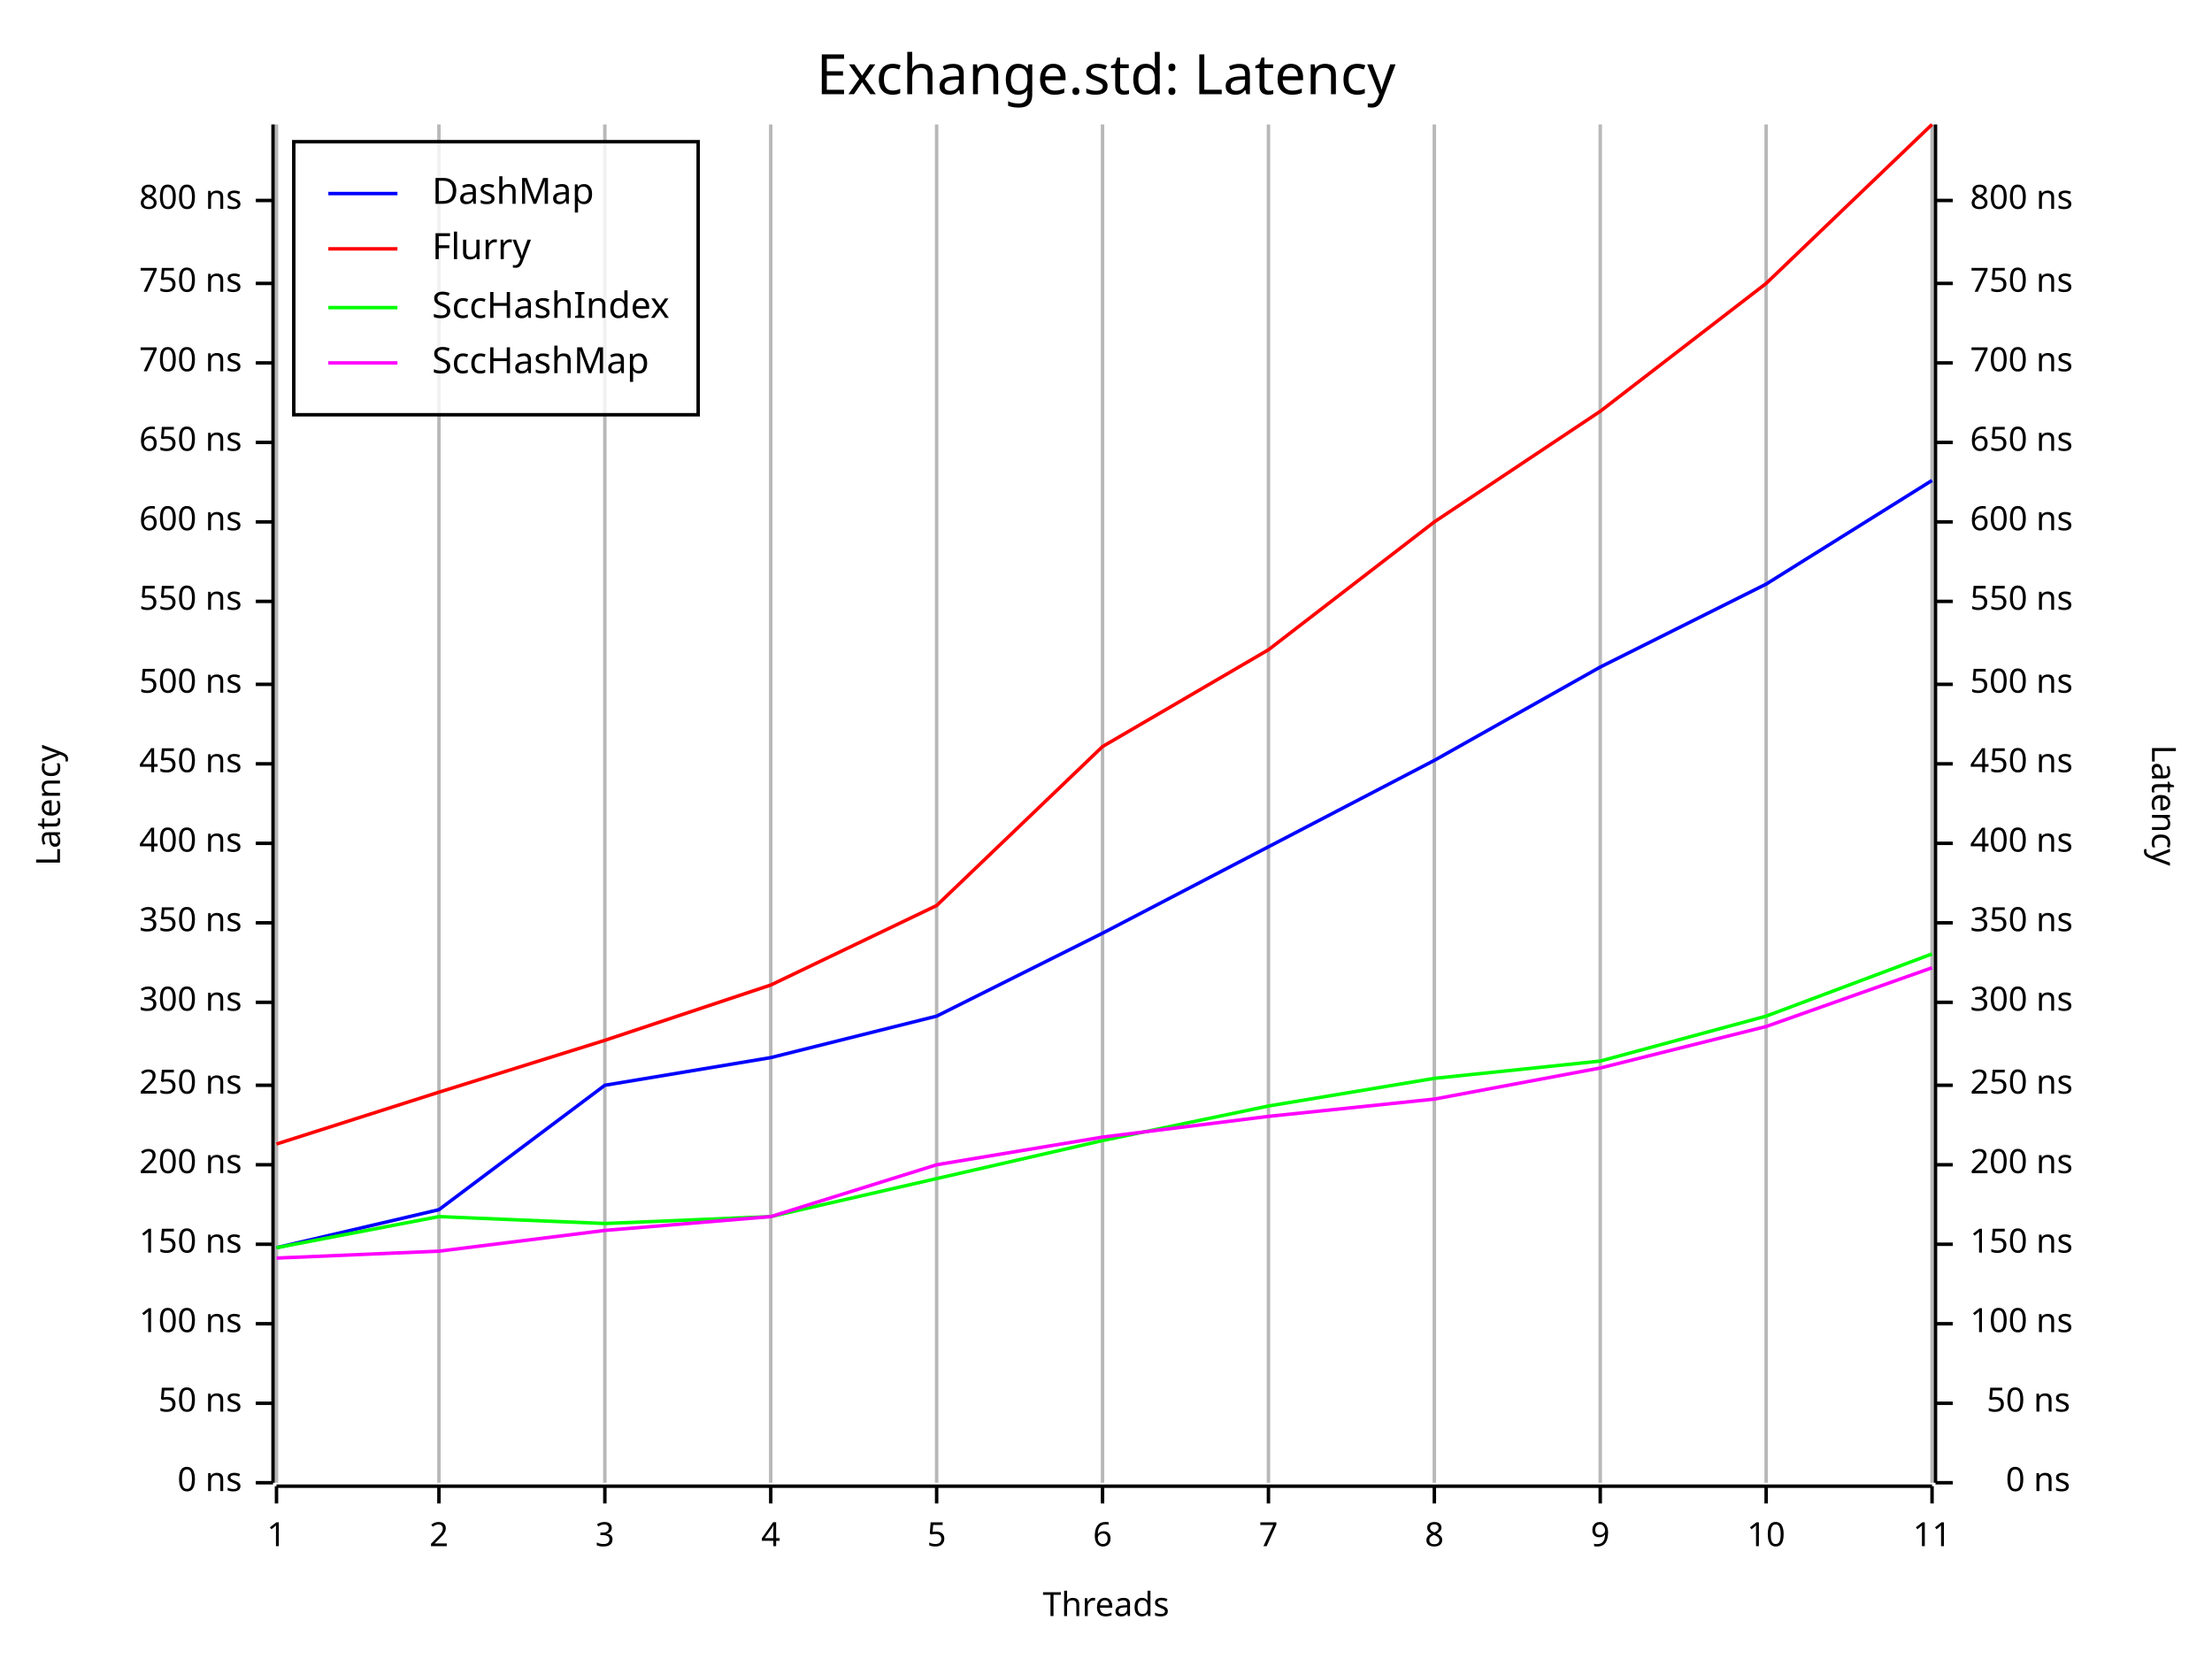
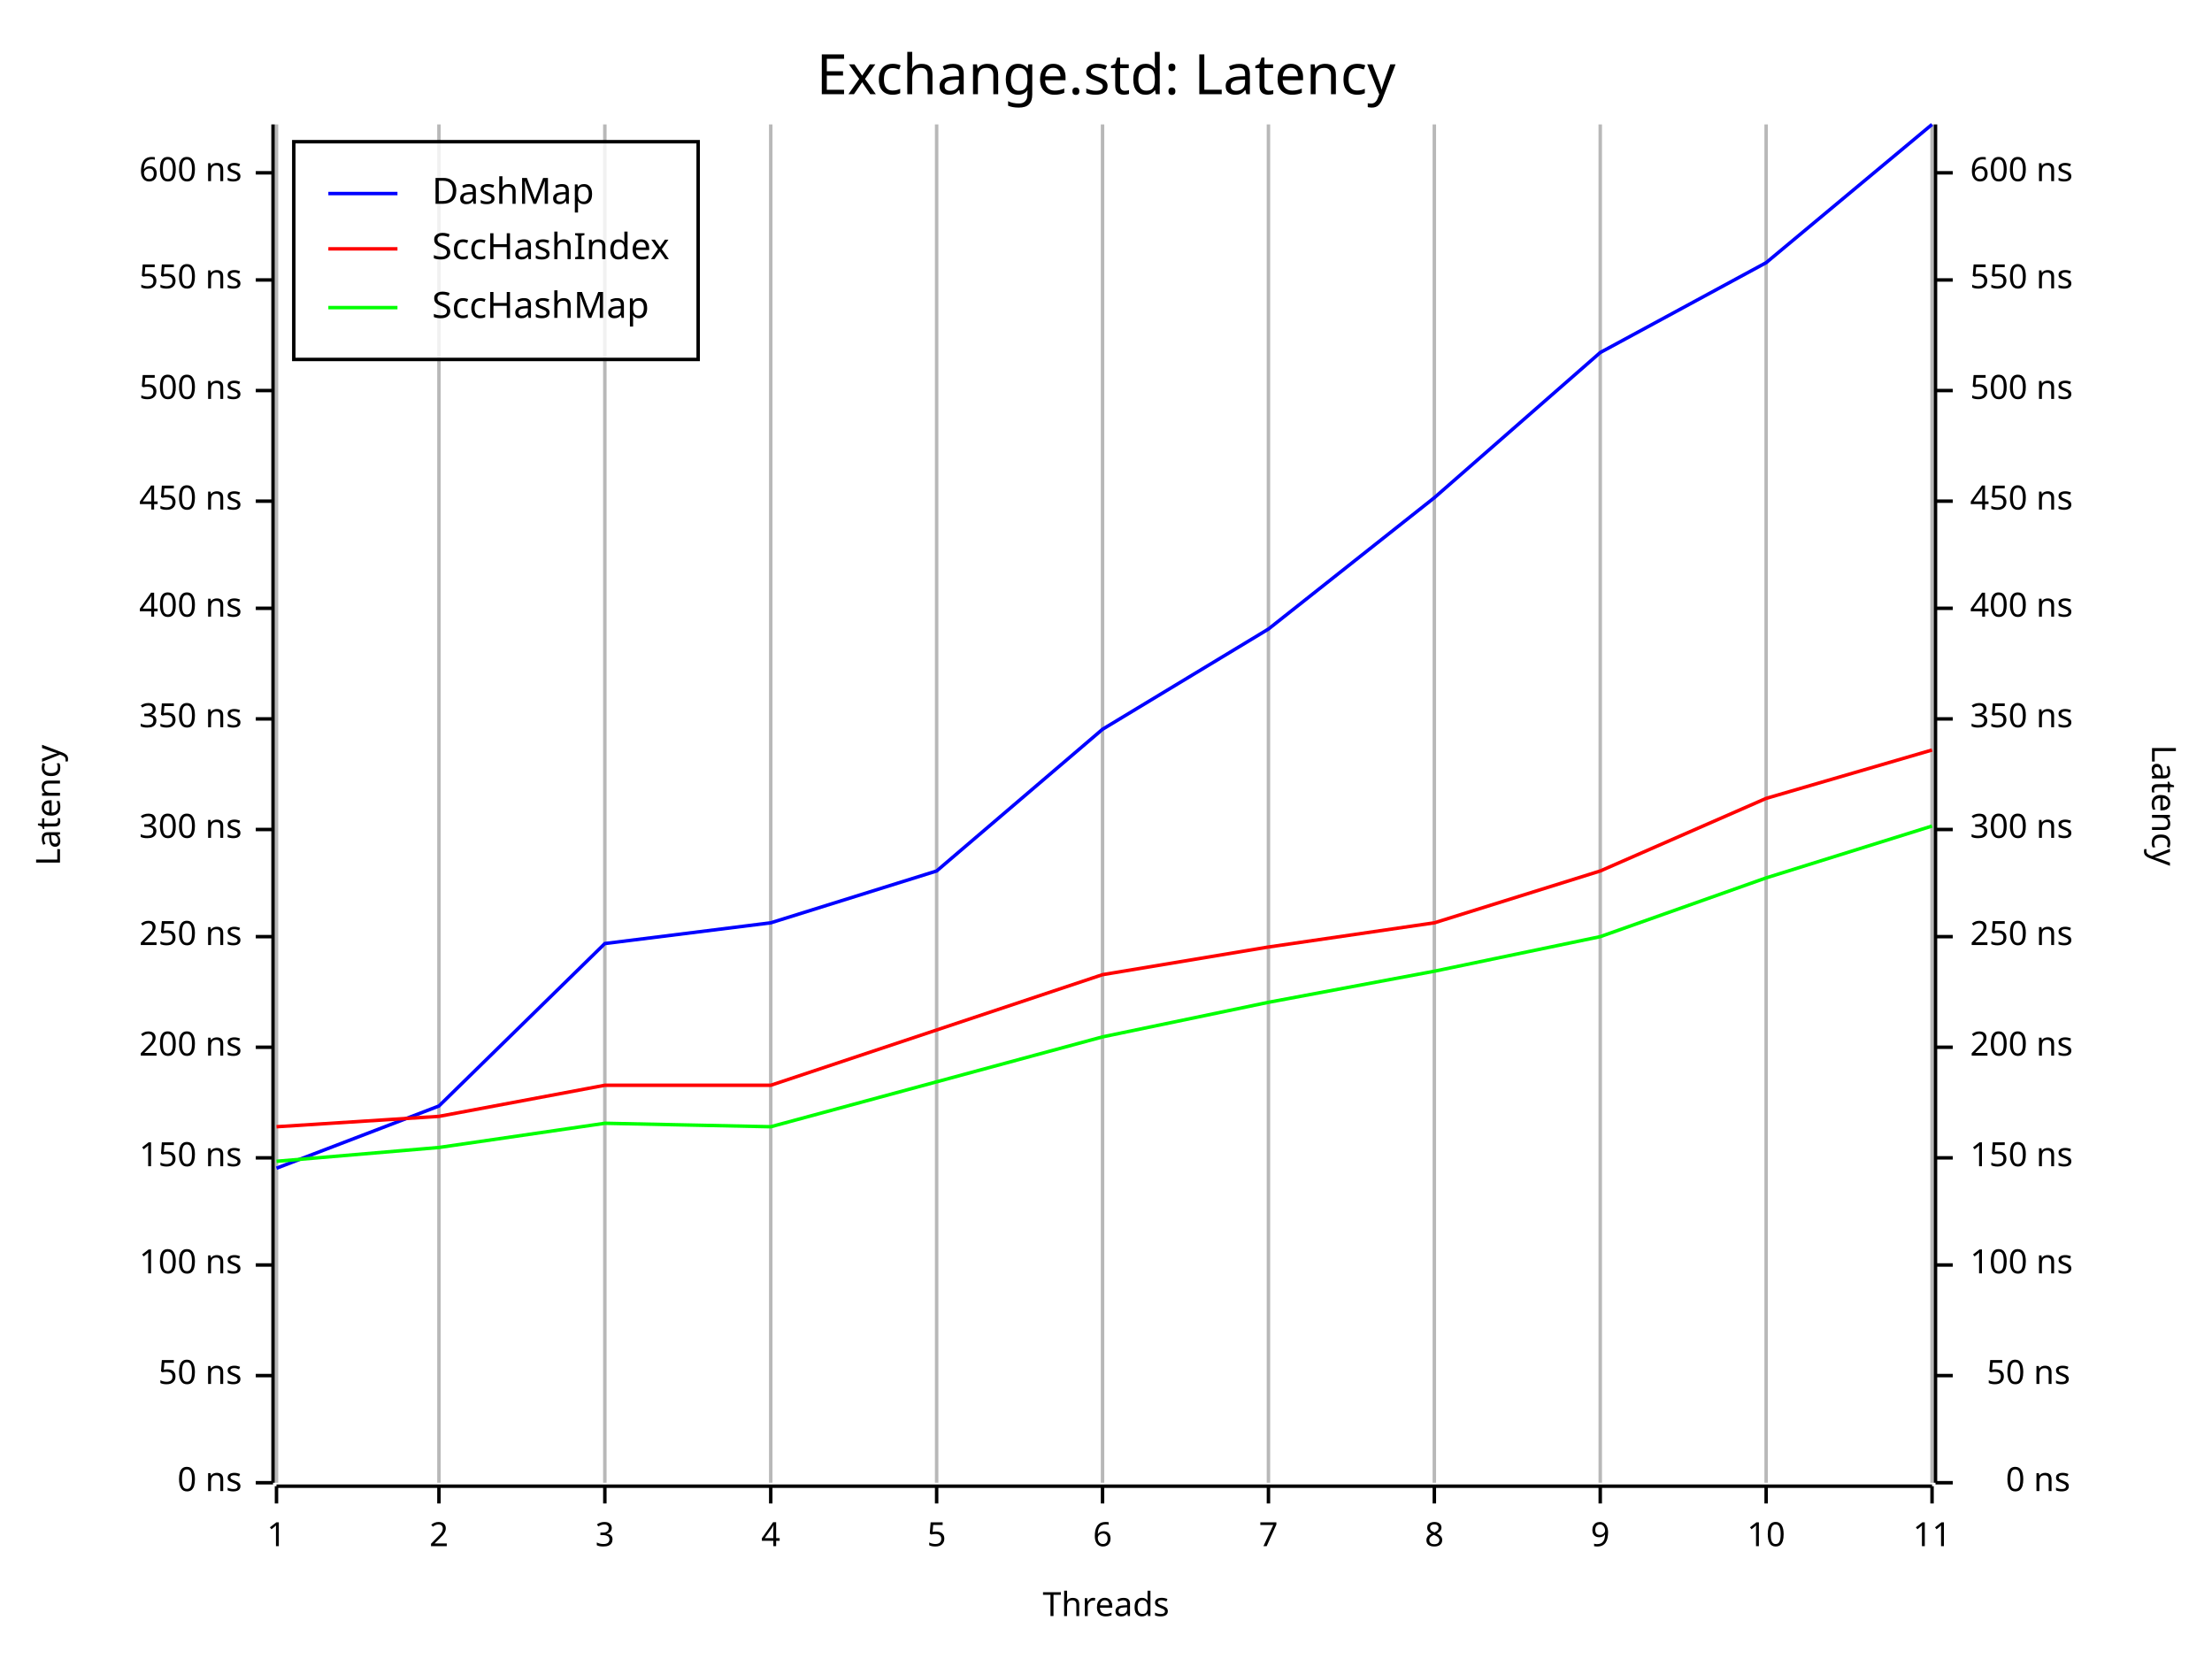
<svg xmlns="http://www.w3.org/2000/svg" width="640" height="480" viewBox="0 0 640 480">
  <rect x="0" y="0" width="640" height="480" opacity="1" fill="#FFFFFF" stroke="none" />
  <text x="320" y="15" dy="0.76em" text-anchor="middle" font-family="Fira Code" font-size="16.129" opacity="1" fill="#000000">
Exchange.std: Latency
</text>
  <line opacity="0.1" stroke="#000000" stroke-width="1" x1="80" y1="429" x2="80" y2="36" />
  <line opacity="0.1" stroke="#000000" stroke-width="1" x1="127" y1="429" x2="127" y2="36" />
  <line opacity="0.1" stroke="#000000" stroke-width="1" x1="175" y1="429" x2="175" y2="36" />
  <line opacity="0.1" stroke="#000000" stroke-width="1" x1="223" y1="429" x2="223" y2="36" />
  <line opacity="0.1" stroke="#000000" stroke-width="1" x1="271" y1="429" x2="271" y2="36" />
  <line opacity="0.1" stroke="#000000" stroke-width="1" x1="319" y1="429" x2="319" y2="36" />
  <line opacity="0.1" stroke="#000000" stroke-width="1" x1="367" y1="429" x2="367" y2="36" />
  <line opacity="0.1" stroke="#000000" stroke-width="1" x1="415" y1="429" x2="415" y2="36" />
  <line opacity="0.1" stroke="#000000" stroke-width="1" x1="463" y1="429" x2="463" y2="36" />
  <line opacity="0.1" stroke="#000000" stroke-width="1" x1="511" y1="429" x2="511" y2="36" />
  <line opacity="0.1" stroke="#000000" stroke-width="1" x1="559" y1="429" x2="559" y2="36" />
  <text x="10" y="233" dy="0.76em" text-anchor="middle" font-family="sans-serif" font-size="9.677" opacity="1" fill="#000000" transform="rotate(270, 10, 233)">
Latency
</text>
  <text x="320" y="470" dy="-0.5ex" text-anchor="middle" font-family="sans-serif" font-size="9.677" opacity="1" fill="#000000">
Threads
</text>
  <text x="630" y="233" dy="0.76em" text-anchor="middle" font-family="sans-serif" font-size="9.677" opacity="1" fill="#000000" transform="rotate(90, 630, 233)">
Latency
</text>
  <line opacity="0.2" stroke="#000000" stroke-width="1" x1="80" y1="429" x2="80" y2="36" />
  <line opacity="0.2" stroke="#000000" stroke-width="1" x1="127" y1="429" x2="127" y2="36" />
  <line opacity="0.2" stroke="#000000" stroke-width="1" x1="175" y1="429" x2="175" y2="36" />
  <line opacity="0.2" stroke="#000000" stroke-width="1" x1="223" y1="429" x2="223" y2="36" />
  <line opacity="0.2" stroke="#000000" stroke-width="1" x1="271" y1="429" x2="271" y2="36" />
  <line opacity="0.2" stroke="#000000" stroke-width="1" x1="319" y1="429" x2="319" y2="36" />
  <line opacity="0.2" stroke="#000000" stroke-width="1" x1="367" y1="429" x2="367" y2="36" />
  <line opacity="0.2" stroke="#000000" stroke-width="1" x1="415" y1="429" x2="415" y2="36" />
  <line opacity="0.2" stroke="#000000" stroke-width="1" x1="463" y1="429" x2="463" y2="36" />
  <line opacity="0.2" stroke="#000000" stroke-width="1" x1="511" y1="429" x2="511" y2="36" />
  <line opacity="0.2" stroke="#000000" stroke-width="1" x1="559" y1="429" x2="559" y2="36" />
  <polyline fill="none" opacity="1" stroke="#000000" stroke-width="1" points="79,36 79,429 " />
  <text x="70" y="429" dy="0.5ex" text-anchor="end" font-family="sans-serif" font-size="9.677" opacity="1" fill="#000000">
0 ns
</text>
  <polyline fill="none" opacity="1" stroke="#000000" stroke-width="1" points="74,429 79,429 " />
-   <text x="70" y="406" dy="0.5ex" text-anchor="end" font-family="sans-serif" font-size="9.677" opacity="1" fill="#000000">
+   <text x="70" y="398" dy="0.5ex" text-anchor="end" font-family="sans-serif" font-size="9.677" opacity="1" fill="#000000">
50 ns
</text>
-   <polyline fill="none" opacity="1" stroke="#000000" stroke-width="1" points="74,406 79,406 " />
-   <text x="70" y="383" dy="0.5ex" text-anchor="end" font-family="sans-serif" font-size="9.677" opacity="1" fill="#000000">
+   <polyline fill="none" opacity="1" stroke="#000000" stroke-width="1" points="74,398 79,398 " />
+   <text x="70" y="366" dy="0.5ex" text-anchor="end" font-family="sans-serif" font-size="9.677" opacity="1" fill="#000000">
100 ns
</text>
-   <polyline fill="none" opacity="1" stroke="#000000" stroke-width="1" points="74,383 79,383 " />
-   <text x="70" y="360" dy="0.5ex" text-anchor="end" font-family="sans-serif" font-size="9.677" opacity="1" fill="#000000">
+   <polyline fill="none" opacity="1" stroke="#000000" stroke-width="1" points="74,366 79,366 " />
+   <text x="70" y="335" dy="0.5ex" text-anchor="end" font-family="sans-serif" font-size="9.677" opacity="1" fill="#000000">
150 ns
</text>
-   <polyline fill="none" opacity="1" stroke="#000000" stroke-width="1" points="74,360 79,360 " />
-   <text x="70" y="337" dy="0.5ex" text-anchor="end" font-family="sans-serif" font-size="9.677" opacity="1" fill="#000000">
+   <polyline fill="none" opacity="1" stroke="#000000" stroke-width="1" points="74,335 79,335 " />
+   <text x="70" y="303" dy="0.5ex" text-anchor="end" font-family="sans-serif" font-size="9.677" opacity="1" fill="#000000">
200 ns
</text>
-   <polyline fill="none" opacity="1" stroke="#000000" stroke-width="1" points="74,337 79,337 " />
-   <text x="70" y="314" dy="0.5ex" text-anchor="end" font-family="sans-serif" font-size="9.677" opacity="1" fill="#000000">
+   <polyline fill="none" opacity="1" stroke="#000000" stroke-width="1" points="74,303 79,303 " />
+   <text x="70" y="271" dy="0.5ex" text-anchor="end" font-family="sans-serif" font-size="9.677" opacity="1" fill="#000000">
250 ns
</text>
-   <polyline fill="none" opacity="1" stroke="#000000" stroke-width="1" points="74,314 79,314 " />
-   <text x="70" y="290" dy="0.5ex" text-anchor="end" font-family="sans-serif" font-size="9.677" opacity="1" fill="#000000">
+   <polyline fill="none" opacity="1" stroke="#000000" stroke-width="1" points="74,271 79,271 " />
+   <text x="70" y="240" dy="0.5ex" text-anchor="end" font-family="sans-serif" font-size="9.677" opacity="1" fill="#000000">
300 ns
</text>
-   <polyline fill="none" opacity="1" stroke="#000000" stroke-width="1" points="74,290 79,290 " />
-   <text x="70" y="267" dy="0.5ex" text-anchor="end" font-family="sans-serif" font-size="9.677" opacity="1" fill="#000000">
+   <polyline fill="none" opacity="1" stroke="#000000" stroke-width="1" points="74,240 79,240 " />
+   <text x="70" y="208" dy="0.5ex" text-anchor="end" font-family="sans-serif" font-size="9.677" opacity="1" fill="#000000">
350 ns
</text>
-   <polyline fill="none" opacity="1" stroke="#000000" stroke-width="1" points="74,267 79,267 " />
-   <text x="70" y="244" dy="0.5ex" text-anchor="end" font-family="sans-serif" font-size="9.677" opacity="1" fill="#000000">
+   <polyline fill="none" opacity="1" stroke="#000000" stroke-width="1" points="74,208 79,208 " />
+   <text x="70" y="176" dy="0.5ex" text-anchor="end" font-family="sans-serif" font-size="9.677" opacity="1" fill="#000000">
400 ns
</text>
-   <polyline fill="none" opacity="1" stroke="#000000" stroke-width="1" points="74,244 79,244 " />
-   <text x="70" y="221" dy="0.5ex" text-anchor="end" font-family="sans-serif" font-size="9.677" opacity="1" fill="#000000">
+   <polyline fill="none" opacity="1" stroke="#000000" stroke-width="1" points="74,176 79,176 " />
+   <text x="70" y="145" dy="0.5ex" text-anchor="end" font-family="sans-serif" font-size="9.677" opacity="1" fill="#000000">
450 ns
</text>
-   <polyline fill="none" opacity="1" stroke="#000000" stroke-width="1" points="74,221 79,221 " />
-   <text x="70" y="198" dy="0.5ex" text-anchor="end" font-family="sans-serif" font-size="9.677" opacity="1" fill="#000000">
+   <polyline fill="none" opacity="1" stroke="#000000" stroke-width="1" points="74,145 79,145 " />
+   <text x="70" y="113" dy="0.5ex" text-anchor="end" font-family="sans-serif" font-size="9.677" opacity="1" fill="#000000">
500 ns
</text>
-   <polyline fill="none" opacity="1" stroke="#000000" stroke-width="1" points="74,198 79,198 " />
-   <text x="70" y="174" dy="0.5ex" text-anchor="end" font-family="sans-serif" font-size="9.677" opacity="1" fill="#000000">
+   <polyline fill="none" opacity="1" stroke="#000000" stroke-width="1" points="74,113 79,113 " />
+   <text x="70" y="81" dy="0.5ex" text-anchor="end" font-family="sans-serif" font-size="9.677" opacity="1" fill="#000000">
550 ns
</text>
-   <polyline fill="none" opacity="1" stroke="#000000" stroke-width="1" points="74,174 79,174 " />
-   <text x="70" y="151" dy="0.5ex" text-anchor="end" font-family="sans-serif" font-size="9.677" opacity="1" fill="#000000">
+   <polyline fill="none" opacity="1" stroke="#000000" stroke-width="1" points="74,81 79,81 " />
+   <text x="70" y="50" dy="0.5ex" text-anchor="end" font-family="sans-serif" font-size="9.677" opacity="1" fill="#000000">
600 ns
</text>
-   <polyline fill="none" opacity="1" stroke="#000000" stroke-width="1" points="74,151 79,151 " />
-   <text x="70" y="128" dy="0.5ex" text-anchor="end" font-family="sans-serif" font-size="9.677" opacity="1" fill="#000000">
- 650 ns
- </text>
-   <polyline fill="none" opacity="1" stroke="#000000" stroke-width="1" points="74,128 79,128 " />
-   <text x="70" y="105" dy="0.5ex" text-anchor="end" font-family="sans-serif" font-size="9.677" opacity="1" fill="#000000">
- 700 ns
- </text>
-   <polyline fill="none" opacity="1" stroke="#000000" stroke-width="1" points="74,105 79,105 " />
-   <text x="70" y="82" dy="0.5ex" text-anchor="end" font-family="sans-serif" font-size="9.677" opacity="1" fill="#000000">
- 750 ns
- </text>
-   <polyline fill="none" opacity="1" stroke="#000000" stroke-width="1" points="74,82 79,82 " />
-   <text x="70" y="58" dy="0.5ex" text-anchor="end" font-family="sans-serif" font-size="9.677" opacity="1" fill="#000000">
- 800 ns
- </text>
-   <polyline fill="none" opacity="1" stroke="#000000" stroke-width="1" points="74,58 79,58 " />
+   <polyline fill="none" opacity="1" stroke="#000000" stroke-width="1" points="74,50 79,50 " />
  <polyline fill="none" opacity="1" stroke="#000000" stroke-width="1" points="80,430 559,430 " />
  <text x="80" y="440" dy="0.76em" text-anchor="middle" font-family="sans-serif" font-size="9.677" opacity="1" fill="#000000">
1
</text>
  <polyline fill="none" opacity="1" stroke="#000000" stroke-width="1" points="80,430 80,435 " />
  <text x="127" y="440" dy="0.76em" text-anchor="middle" font-family="sans-serif" font-size="9.677" opacity="1" fill="#000000">
2
</text>
  <polyline fill="none" opacity="1" stroke="#000000" stroke-width="1" points="127,430 127,435 " />
  <text x="175" y="440" dy="0.76em" text-anchor="middle" font-family="sans-serif" font-size="9.677" opacity="1" fill="#000000">
3
</text>
  <polyline fill="none" opacity="1" stroke="#000000" stroke-width="1" points="175,430 175,435 " />
  <text x="223" y="440" dy="0.76em" text-anchor="middle" font-family="sans-serif" font-size="9.677" opacity="1" fill="#000000">
4
</text>
  <polyline fill="none" opacity="1" stroke="#000000" stroke-width="1" points="223,430 223,435 " />
  <text x="271" y="440" dy="0.76em" text-anchor="middle" font-family="sans-serif" font-size="9.677" opacity="1" fill="#000000">
5
</text>
  <polyline fill="none" opacity="1" stroke="#000000" stroke-width="1" points="271,430 271,435 " />
  <text x="319" y="440" dy="0.76em" text-anchor="middle" font-family="sans-serif" font-size="9.677" opacity="1" fill="#000000">
6
</text>
  <polyline fill="none" opacity="1" stroke="#000000" stroke-width="1" points="319,430 319,435 " />
  <text x="367" y="440" dy="0.76em" text-anchor="middle" font-family="sans-serif" font-size="9.677" opacity="1" fill="#000000">
7
</text>
  <polyline fill="none" opacity="1" stroke="#000000" stroke-width="1" points="367,430 367,435 " />
  <text x="415" y="440" dy="0.76em" text-anchor="middle" font-family="sans-serif" font-size="9.677" opacity="1" fill="#000000">
8
</text>
  <polyline fill="none" opacity="1" stroke="#000000" stroke-width="1" points="415,430 415,435 " />
  <text x="463" y="440" dy="0.76em" text-anchor="middle" font-family="sans-serif" font-size="9.677" opacity="1" fill="#000000">
9
</text>
  <polyline fill="none" opacity="1" stroke="#000000" stroke-width="1" points="463,430 463,435 " />
  <text x="511" y="440" dy="0.76em" text-anchor="middle" font-family="sans-serif" font-size="9.677" opacity="1" fill="#000000">
10
</text>
  <polyline fill="none" opacity="1" stroke="#000000" stroke-width="1" points="511,430 511,435 " />
  <text x="559" y="440" dy="0.76em" text-anchor="middle" font-family="sans-serif" font-size="9.677" opacity="1" fill="#000000">
11
</text>
  <polyline fill="none" opacity="1" stroke="#000000" stroke-width="1" points="559,430 559,435 " />
  <polyline fill="none" opacity="1" stroke="#000000" stroke-width="1" points="560,36 560,429 " />
  <text x="599" y="429" dy="0.5ex" text-anchor="end" font-family="sans-serif" font-size="9.677" opacity="1" fill="#000000">
0 ns
</text>
  <polyline fill="none" opacity="1" stroke="#000000" stroke-width="1" points="560,429 565,429 " />
-   <text x="599" y="406" dy="0.5ex" text-anchor="end" font-family="sans-serif" font-size="9.677" opacity="1" fill="#000000">
+   <text x="599" y="398" dy="0.5ex" text-anchor="end" font-family="sans-serif" font-size="9.677" opacity="1" fill="#000000">
50 ns
</text>
-   <polyline fill="none" opacity="1" stroke="#000000" stroke-width="1" points="560,406 565,406 " />
-   <text x="570" y="383" dy="0.5ex" text-anchor="start" font-family="sans-serif" font-size="9.677" opacity="1" fill="#000000">
+   <polyline fill="none" opacity="1" stroke="#000000" stroke-width="1" points="560,398 565,398 " />
+   <text x="570" y="366" dy="0.5ex" text-anchor="start" font-family="sans-serif" font-size="9.677" opacity="1" fill="#000000">
100 ns
</text>
-   <polyline fill="none" opacity="1" stroke="#000000" stroke-width="1" points="560,383 565,383 " />
-   <text x="570" y="360" dy="0.5ex" text-anchor="start" font-family="sans-serif" font-size="9.677" opacity="1" fill="#000000">
+   <polyline fill="none" opacity="1" stroke="#000000" stroke-width="1" points="560,366 565,366 " />
+   <text x="570" y="335" dy="0.5ex" text-anchor="start" font-family="sans-serif" font-size="9.677" opacity="1" fill="#000000">
150 ns
</text>
-   <polyline fill="none" opacity="1" stroke="#000000" stroke-width="1" points="560,360 565,360 " />
-   <text x="570" y="337" dy="0.5ex" text-anchor="start" font-family="sans-serif" font-size="9.677" opacity="1" fill="#000000">
+   <polyline fill="none" opacity="1" stroke="#000000" stroke-width="1" points="560,335 565,335 " />
+   <text x="570" y="303" dy="0.5ex" text-anchor="start" font-family="sans-serif" font-size="9.677" opacity="1" fill="#000000">
200 ns
</text>
-   <polyline fill="none" opacity="1" stroke="#000000" stroke-width="1" points="560,337 565,337 " />
-   <text x="570" y="314" dy="0.5ex" text-anchor="start" font-family="sans-serif" font-size="9.677" opacity="1" fill="#000000">
+   <polyline fill="none" opacity="1" stroke="#000000" stroke-width="1" points="560,303 565,303 " />
+   <text x="570" y="271" dy="0.5ex" text-anchor="start" font-family="sans-serif" font-size="9.677" opacity="1" fill="#000000">
250 ns
</text>
-   <polyline fill="none" opacity="1" stroke="#000000" stroke-width="1" points="560,314 565,314 " />
-   <text x="570" y="290" dy="0.5ex" text-anchor="start" font-family="sans-serif" font-size="9.677" opacity="1" fill="#000000">
+   <polyline fill="none" opacity="1" stroke="#000000" stroke-width="1" points="560,271 565,271 " />
+   <text x="570" y="240" dy="0.5ex" text-anchor="start" font-family="sans-serif" font-size="9.677" opacity="1" fill="#000000">
300 ns
</text>
-   <polyline fill="none" opacity="1" stroke="#000000" stroke-width="1" points="560,290 565,290 " />
-   <text x="570" y="267" dy="0.5ex" text-anchor="start" font-family="sans-serif" font-size="9.677" opacity="1" fill="#000000">
+   <polyline fill="none" opacity="1" stroke="#000000" stroke-width="1" points="560,240 565,240 " />
+   <text x="570" y="208" dy="0.5ex" text-anchor="start" font-family="sans-serif" font-size="9.677" opacity="1" fill="#000000">
350 ns
</text>
-   <polyline fill="none" opacity="1" stroke="#000000" stroke-width="1" points="560,267 565,267 " />
-   <text x="570" y="244" dy="0.5ex" text-anchor="start" font-family="sans-serif" font-size="9.677" opacity="1" fill="#000000">
+   <polyline fill="none" opacity="1" stroke="#000000" stroke-width="1" points="560,208 565,208 " />
+   <text x="570" y="176" dy="0.5ex" text-anchor="start" font-family="sans-serif" font-size="9.677" opacity="1" fill="#000000">
400 ns
</text>
-   <polyline fill="none" opacity="1" stroke="#000000" stroke-width="1" points="560,244 565,244 " />
-   <text x="570" y="221" dy="0.5ex" text-anchor="start" font-family="sans-serif" font-size="9.677" opacity="1" fill="#000000">
+   <polyline fill="none" opacity="1" stroke="#000000" stroke-width="1" points="560,176 565,176 " />
+   <text x="570" y="145" dy="0.5ex" text-anchor="start" font-family="sans-serif" font-size="9.677" opacity="1" fill="#000000">
450 ns
</text>
-   <polyline fill="none" opacity="1" stroke="#000000" stroke-width="1" points="560,221 565,221 " />
-   <text x="570" y="198" dy="0.5ex" text-anchor="start" font-family="sans-serif" font-size="9.677" opacity="1" fill="#000000">
+   <polyline fill="none" opacity="1" stroke="#000000" stroke-width="1" points="560,145 565,145 " />
+   <text x="570" y="113" dy="0.5ex" text-anchor="start" font-family="sans-serif" font-size="9.677" opacity="1" fill="#000000">
500 ns
</text>
-   <polyline fill="none" opacity="1" stroke="#000000" stroke-width="1" points="560,198 565,198 " />
-   <text x="570" y="174" dy="0.5ex" text-anchor="start" font-family="sans-serif" font-size="9.677" opacity="1" fill="#000000">
+   <polyline fill="none" opacity="1" stroke="#000000" stroke-width="1" points="560,113 565,113 " />
+   <text x="570" y="81" dy="0.5ex" text-anchor="start" font-family="sans-serif" font-size="9.677" opacity="1" fill="#000000">
550 ns
</text>
-   <polyline fill="none" opacity="1" stroke="#000000" stroke-width="1" points="560,174 565,174 " />
-   <text x="570" y="151" dy="0.5ex" text-anchor="start" font-family="sans-serif" font-size="9.677" opacity="1" fill="#000000">
+   <polyline fill="none" opacity="1" stroke="#000000" stroke-width="1" points="560,81 565,81 " />
+   <text x="570" y="50" dy="0.5ex" text-anchor="start" font-family="sans-serif" font-size="9.677" opacity="1" fill="#000000">
600 ns
</text>
-   <polyline fill="none" opacity="1" stroke="#000000" stroke-width="1" points="560,151 565,151 " />
-   <text x="570" y="128" dy="0.5ex" text-anchor="start" font-family="sans-serif" font-size="9.677" opacity="1" fill="#000000">
- 650 ns
- </text>
-   <polyline fill="none" opacity="1" stroke="#000000" stroke-width="1" points="560,128 565,128 " />
-   <text x="570" y="105" dy="0.5ex" text-anchor="start" font-family="sans-serif" font-size="9.677" opacity="1" fill="#000000">
- 700 ns
- </text>
-   <polyline fill="none" opacity="1" stroke="#000000" stroke-width="1" points="560,105 565,105 " />
-   <text x="570" y="82" dy="0.5ex" text-anchor="start" font-family="sans-serif" font-size="9.677" opacity="1" fill="#000000">
- 750 ns
- </text>
-   <polyline fill="none" opacity="1" stroke="#000000" stroke-width="1" points="560,82 565,82 " />
-   <text x="570" y="58" dy="0.5ex" text-anchor="start" font-family="sans-serif" font-size="9.677" opacity="1" fill="#000000">
- 800 ns
- </text>
-   <polyline fill="none" opacity="1" stroke="#000000" stroke-width="1" points="560,58 565,58 " />
-   <polyline fill="none" opacity="1" stroke="#0000FF" stroke-width="1" points="80,361 127,350 175,314 223,306 271,294 319,270 367,245 415,220 463,193 511,169 559,139 " />
-   <polyline fill="none" opacity="1" stroke="#FF0000" stroke-width="1" points="80,331 127,316 175,301 223,285 271,262 319,216 367,188 415,151 463,119 511,82 559,36 " />
-   <polyline fill="none" opacity="1" stroke="#00FF00" stroke-width="1" points="80,361 127,352 175,354 223,352 271,341 319,330 367,320 415,312 463,307 511,294 559,276 " />
-   <polyline fill="none" opacity="1" stroke="#FF00FF" stroke-width="1" points="80,364 127,362 175,356 223,352 271,337 319,329 367,323 415,318 463,309 511,297 559,280 " />
-   <rect x="85" y="41" width="117" height="79" opacity="0.8" fill="#FFFFFF" stroke="none" />
-   <rect x="85" y="41" width="117" height="79" opacity="1" fill="none" stroke="#000000" />
+   <polyline fill="none" opacity="1" stroke="#000000" stroke-width="1" points="560,50 565,50 " />
+   <polyline fill="none" opacity="1" stroke="#0000FF" stroke-width="1" points="80,338 127,320 175,273 223,267 271,252 319,211 367,182 415,144 463,102 511,76 559,36 " />
+   <polyline fill="none" opacity="1" stroke="#FF0000" stroke-width="1" points="80,326 127,323 175,314 223,314 271,298 319,282 367,274 415,267 463,252 511,231 559,217 " />
+   <polyline fill="none" opacity="1" stroke="#00FF00" stroke-width="1" points="80,336 127,332 175,325 223,326 271,313 319,300 367,290 415,281 463,271 511,254 559,239 " />
+   <rect x="85" y="41" width="117" height="63" opacity="0.8" fill="#FFFFFF" stroke="none" />
+   <rect x="85" y="41" width="117" height="63" opacity="1" fill="none" stroke="#000000" />
  <text x="125" y="51" dy="0.76em" text-anchor="start" font-family="Fira Code" font-size="10.484" opacity="1" fill="#000000">
DashMap
</text>
  <text x="125" y="67" dy="0.76em" text-anchor="start" font-family="Fira Code" font-size="10.484" opacity="1" fill="#000000">
- Flurry
+ SccHashIndex
</text>
  <text x="125" y="84" dy="0.76em" text-anchor="start" font-family="Fira Code" font-size="10.484" opacity="1" fill="#000000">
- SccHashIndex
- </text>
-   <text x="125" y="100" dy="0.76em" text-anchor="start" font-family="Fira Code" font-size="10.484" opacity="1" fill="#000000">
SccHashMap
</text>
  <polyline fill="none" opacity="1" stroke="#0000FF" stroke-width="1" points="95,56 115,56 " />
  <polyline fill="none" opacity="1" stroke="#FF0000" stroke-width="1" points="95,72 115,72 " />
  <polyline fill="none" opacity="1" stroke="#00FF00" stroke-width="1" points="95,89 115,89 " />
-   <polyline fill="none" opacity="1" stroke="#FF00FF" stroke-width="1" points="95,105 115,105 " />
</svg>
